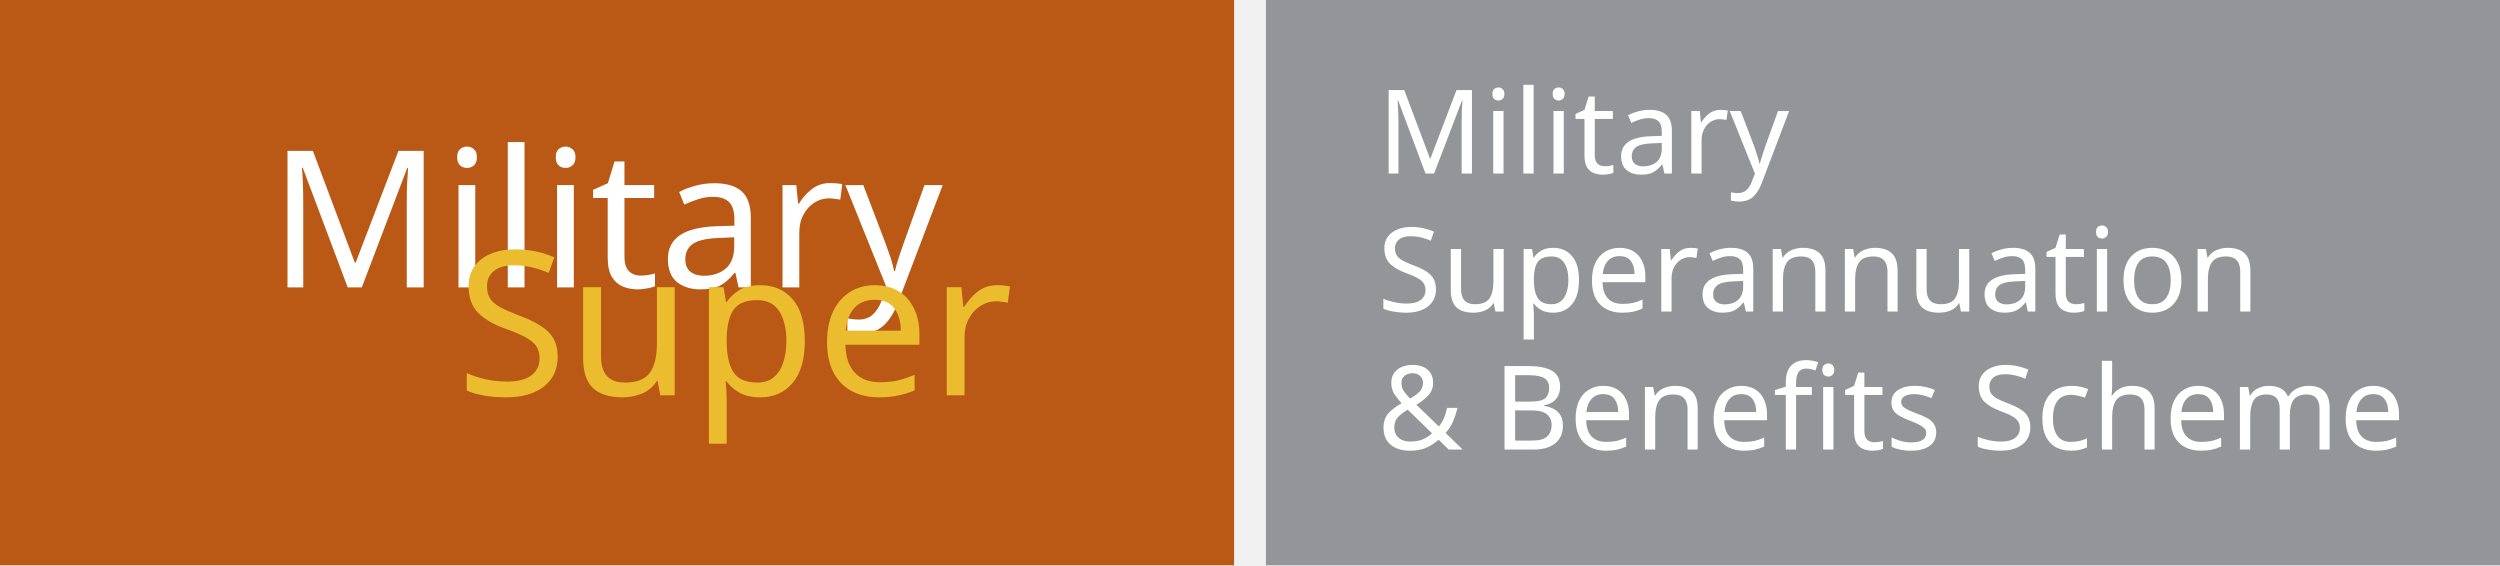
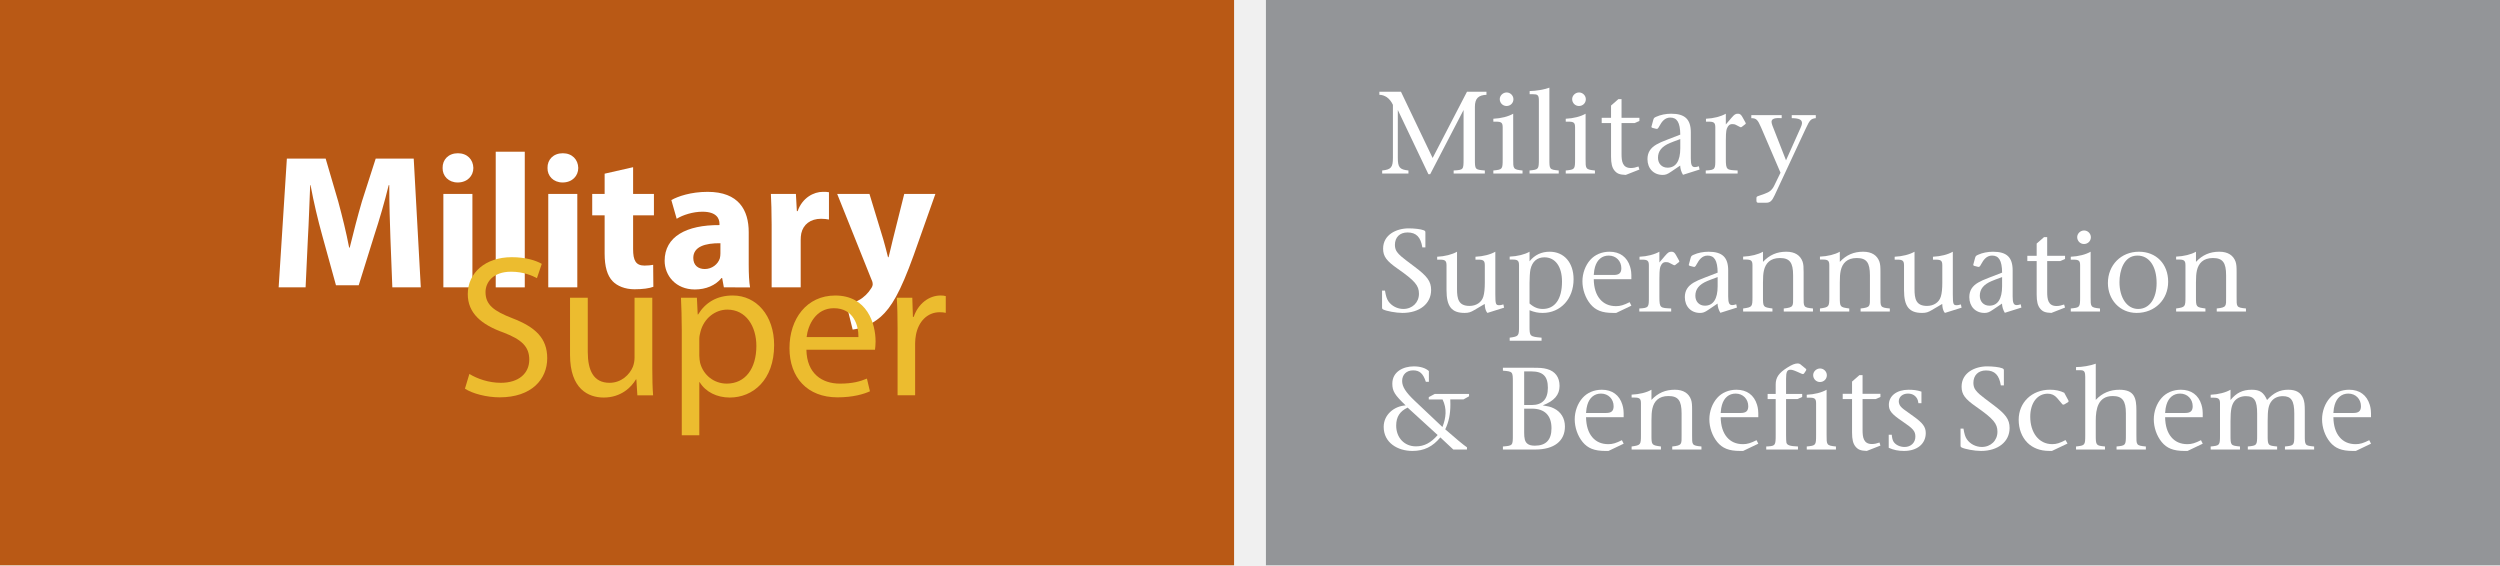
- <svg xmlns="http://www.w3.org/2000/svg" version="1.1" id="new_logo" x="0px" y="0px" width="235.5px" height="53.25px" viewBox="0 0 235.5 53.25" enable-background="new 0 0 235.5 53.25" xml:space="preserve">
-   <rect fill="#B95915" width="116.25" height="53.25" />
-   <rect x="119.25" fill="#939598" width="116.25" height="53.25" />
-   <rect x="25.332" y="14.292" fill="none" width="69.167" height="20.667" />
-   <text transform="matrix(1 0 0 1 25.332 27.0713)" fill="#FFFFFF" font-family="'MyriadPro-Bold'" font-size="18">Military</text>
-   <rect x="43" y="23.75" fill="none" width="51" height="20" />
-   <text transform="matrix(1 0 0 1 43 37.2402)" fill="#ECBC2F" font-family="'MyriadPro-Regular'" font-size="19">Super</text>
-   <rect x="129.75" y="8.25" fill="none" width="99.25" height="41.75" />
-   <text transform="matrix(1 0 0 1 129.75 16.3457)">
-     <tspan x="0" y="0" fill="#FFFFFF" font-family="'StoneSerifITC-Medium'" font-size="11">Military</tspan>
-     <tspan x="0" y="13" fill="#FFFFFF" font-family="'StoneSerifITC-Medium'" font-size="11">Superannuation</tspan>
-     <tspan x="0" y="26" fill="#FFFFFF" font-family="'StoneSerifITC-Medium'" font-size="11">&amp; Benefits Scheme</tspan>
-   </text>
+ <svg xmlns="http://www.w3.org/2000/svg" version="1.1" id="new_logo" x="0px" y="0px" width="323.667px" height="73.187px" viewBox="-43.085 -9.742 323.667 73.187" enable-background="new -43.085 -9.742 323.667 73.187" xml:space="preserve">
+   <rect x="-43.085" y="-9.742" fill="#B95915" width="159.772" height="73.187" />
+   <rect x="120.811" y="-9.742" fill="#939598" width="159.771" height="73.187" />
+   <rect x="-8.269" y="9.9" fill="none" width="95.061" height="28.404" />
+   <g enable-background="new    ">
+     <path fill="#FFFFFF" d="M7.461,21.081c-0.074-2.003-0.148-4.428-0.148-6.852H7.239c-0.519,2.127-1.212,4.501-1.855,6.456   L3.356,27.19H0.412l-1.781-6.455c-0.544-1.954-1.113-4.329-1.509-6.505h-0.049c-0.099,2.25-0.173,4.822-0.297,6.9l-0.297,6.332   h-3.488l1.064-16.671h5.021l1.632,5.565c0.52,1.93,1.039,4.007,1.41,5.961h0.074c0.47-1.93,1.039-4.131,1.583-5.986l1.781-5.541   h4.922l0.916,16.671H7.709L7.461,21.081z" />
+     <path fill="#FFFFFF" d="M18.2,12.003c0,1.039-0.792,1.88-2.028,1.88c-1.187,0-1.979-0.841-1.954-1.88   c-0.024-1.088,0.767-1.905,1.979-1.905C17.409,10.098,18.175,10.915,18.2,12.003z M14.316,27.462V15.367h3.76v12.095H14.316z" />
+     <path fill="#FFFFFF" d="M21.095,9.9h3.76v17.562h-3.76V9.9z" />
+     <path fill="#FFFFFF" d="M31.781,12.003c0,1.039-0.792,1.88-2.028,1.88c-1.187,0-1.979-0.841-1.954-1.88   c-0.024-1.088,0.767-1.905,1.979-1.905C30.99,10.098,31.756,10.915,31.781,12.003z M27.897,27.462V15.367h3.76v12.095H27.897z" />
+     <path fill="#FFFFFF" d="M38.881,11.904v3.463h2.696v2.771h-2.696v4.378c0,1.459,0.346,2.127,1.484,2.127   c0.47,0,0.841-0.049,1.113-0.099l0.025,2.844c-0.495,0.198-1.385,0.321-2.449,0.321c-1.212,0-2.226-0.42-2.82-1.039   c-0.692-0.717-1.039-1.88-1.039-3.586v-4.947h-1.608v-2.771h1.608v-2.622L38.881,11.904z" />
+     <path fill="#FFFFFF" d="M50.631,27.462l-0.222-1.212h-0.074c-0.792,0.965-2.028,1.484-3.463,1.484c-2.449,0-3.908-1.781-3.908-3.71   c0-3.142,2.82-4.65,7.099-4.625v-0.173c0-0.643-0.346-1.558-2.201-1.558c-1.237,0-2.548,0.42-3.339,0.915l-0.692-2.424   c0.841-0.47,2.498-1.063,4.7-1.063c4.032,0,5.318,2.375,5.318,5.219v4.205c0,1.163,0.049,2.275,0.173,2.943L50.631,27.462   L50.631,27.462z M50.186,21.748c-1.979-0.024-3.513,0.445-3.513,1.905c0,0.965,0.644,1.435,1.484,1.435   c0.94,0,1.707-0.618,1.954-1.385c0.049-0.198,0.074-0.42,0.074-0.643L50.186,21.748L50.186,21.748z" />
+     <path fill="#FFFFFF" d="M56.817,19.349c0-1.781-0.049-2.943-0.099-3.982h3.24l0.124,2.226h0.099   c0.619-1.756,2.103-2.498,3.265-2.498c0.346,0,0.52,0,0.792,0.049v3.537c-0.272-0.049-0.594-0.099-1.014-0.099   c-1.385,0-2.325,0.742-2.572,1.905c-0.05,0.248-0.074,0.544-0.074,0.841v6.134h-3.76L56.817,19.349L56.817,19.349z" />
+     <path fill="#FFFFFF" d="M69.482,15.367l1.806,5.937c0.198,0.717,0.445,1.607,0.594,2.25h0.074c0.173-0.643,0.371-1.558,0.544-2.25   l1.484-5.937h4.032l-2.82,7.964c-1.731,4.799-2.894,6.728-4.254,7.94c-1.311,1.138-2.696,1.533-3.636,1.657l-0.792-3.191   c0.47-0.074,1.063-0.297,1.632-0.643c0.569-0.297,1.188-0.891,1.559-1.509c0.124-0.174,0.198-0.371,0.198-0.544   c0-0.124-0.025-0.322-0.173-0.619l-4.427-11.056L69.482,15.367L69.482,15.367z" />
+   </g>
+   <rect x="16.013" y="22.899" fill="none" width="70.094" height="27.487" />
+   <g enable-background="new    ">
+     <path fill="#ECBC2F" d="M17.684,38.671c1.018,0.627,2.506,1.148,4.073,1.148c2.324,0,3.681-1.228,3.681-3.002   c0-1.645-0.94-2.585-3.315-3.498c-2.872-1.019-4.647-2.507-4.647-4.987c0-2.741,2.271-4.777,5.691-4.777   c1.802,0,3.107,0.417,3.89,0.861L26.43,26.27c-0.574-0.313-1.749-0.835-3.342-0.835c-2.402,0-3.315,1.436-3.315,2.637   c0,1.645,1.07,2.454,3.498,3.394c2.977,1.149,4.491,2.585,4.491,5.17c0,2.714-2.01,5.064-6.162,5.064   c-1.697,0-3.55-0.496-4.49-1.122L17.684,38.671z" />
+     <path fill="#ECBC2F" d="M41.366,37.992c0,1.306,0.026,2.454,0.104,3.446h-2.037l-0.13-2.063h-0.052   c-0.601,1.019-1.932,2.351-4.177,2.351c-1.984,0-4.36-1.098-4.36-5.536v-7.388h2.297v6.996c0,2.402,0.731,4.021,2.82,4.021   c1.54,0,2.611-1.07,3.028-2.088c0.13-0.34,0.209-0.758,0.209-1.175v-7.754h2.297L41.366,37.992L41.366,37.992z" />
+     <path fill="#ECBC2F" d="M45.181,32.928c0-1.619-0.052-2.925-0.104-4.125h2.063l0.104,2.167h0.052   c0.94-1.541,2.428-2.455,4.491-2.455c3.055,0,5.352,2.585,5.352,6.423c0,4.543-2.768,6.788-5.744,6.788   c-1.671,0-3.133-0.729-3.89-1.983h-0.052v6.866h-2.271L45.181,32.928L45.181,32.928z M47.452,36.295c0,0.34,0.052,0.653,0.104,0.94   c0.417,1.593,1.801,2.688,3.446,2.688c2.428,0,3.838-1.982,3.838-4.882c0-2.532-1.332-4.699-3.76-4.699   c-1.566,0-3.028,1.122-3.472,2.846c-0.079,0.287-0.157,0.627-0.157,0.939L47.452,36.295L47.452,36.295z" />
+     <path fill="#ECBC2F" d="M61.318,35.538c0.052,3.105,2.037,4.386,4.334,4.386c1.645,0,2.637-0.286,3.499-0.651l0.392,1.645   c-0.81,0.366-2.193,0.783-4.204,0.783c-3.89,0-6.213-2.559-6.213-6.37c0-3.811,2.245-6.814,5.926-6.814   c4.125,0,5.222,3.63,5.222,5.953c0,0.47-0.052,0.835-0.078,1.07L61.318,35.538L61.318,35.538z M68.054,33.894   c0.026-1.462-0.601-3.733-3.185-3.733c-2.324,0-3.342,2.141-3.524,3.733H68.054z" />
+     <path fill="#ECBC2F" d="M73.121,32.744c0-1.487-0.026-2.767-0.104-3.941h2.01l0.079,2.479h0.104   c0.574-1.696,1.958-2.768,3.499-2.768c0.261,0,0.444,0.026,0.652,0.079v2.167c-0.235-0.053-0.47-0.079-0.783-0.079   c-1.619,0-2.767,1.228-3.081,2.95c-0.052,0.313-0.104,0.68-0.104,1.071v6.734h-2.271L73.121,32.744L73.121,32.744z" />
+   </g>
+   <rect x="135.241" y="1.596" fill="none" width="136.407" height="57.379" />
+   <g enable-background="new    ">
+     <path fill="#FFFFFF" d="M147.866,4.088v6.744c0,1.376,0,1.391,1.286,1.497v0.393h-4.038V12.33c1.271-0.076,1.285-0.091,1.285-1.497   V4.497l-4.324,8.317h-0.227l-3.962-8.317v6.185c0,1.24,0.227,1.527,1.376,1.648v0.393h-3.402V12.33   c1.164-0.121,1.391-0.408,1.391-1.648v-6.85c-0.196-0.423-0.469-0.771-0.801-0.998c-0.287-0.181-0.605-0.302-0.953-0.302V2.138   h2.798l4.098,8.574l4.446-8.574h2.524v0.393C148.32,2.576,147.866,3,147.866,4.088z" />
+     <path fill="#FFFFFF" d="M150.253,12.723V12.33c1.179-0.121,1.209-0.136,1.209-1.497V6.75c0-0.604-0.166-0.741-0.861-0.741h-0.348   V5.631c1.013-0.045,1.936-0.288,2.57-0.65v5.852c0,1.27-0.03,1.376,1.21,1.497v0.393H150.253z M151.961,3.982   c-0.483,0-0.877-0.393-0.877-0.892c0-0.454,0.408-0.862,0.893-0.862c0.469,0,0.877,0.393,0.877,0.877   C152.854,3.604,152.46,3.982,151.961,3.982z" />
+     <path fill="#FFFFFF" d="M154.939,12.723V12.33c1.179-0.121,1.209-0.136,1.209-1.497V3.317c0-0.393-0.03-0.62-0.182-0.741   c-0.105-0.091-0.287-0.121-0.589-0.121h-0.424V2.047c0.847-0.015,1.83-0.182,2.556-0.438v9.224c0,1.361,0,1.376,1.21,1.497v0.393   H154.939z" />
+     <path fill="#FFFFFF" d="M159.626,12.723V12.33c1.179-0.121,1.209-0.136,1.209-1.497V6.75c0-0.604-0.166-0.741-0.861-0.741h-0.348   V5.631c1.013-0.045,1.936-0.288,2.57-0.65v5.852c0,1.27-0.03,1.376,1.21,1.497v0.393H159.626z M161.334,3.982   c-0.483,0-0.877-0.393-0.877-0.892c0-0.454,0.408-0.862,0.893-0.862c0.469,0,0.877,0.393,0.877,0.877   C162.227,3.604,161.833,3.982,161.334,3.982z" />
+     <path fill="#FFFFFF" d="M167.396,12.904c-0.801-0.03-1.134-0.167-1.467-0.575c-0.303-0.378-0.438-0.892-0.438-1.814V6.19h-1.209   V5.51h1.209V3.922l0.952-0.832h0.408v2.42h2.313v0.408l-0.621,0.272h-1.692c0,4.007,0,0,0,4.007c0,0.907,0.104,1.814,1.21,1.814   c0.332,0,0.635-0.075,0.982-0.196l0.121,0.393L167.396,12.904z" />
+     <path fill="#FFFFFF" d="M174.806,12.889c-0.229-0.378-0.35-0.787-0.363-1.195l-1.164,0.786c-0.499,0.348-0.74,0.424-1.104,0.424   c-1.164,0-1.967-0.832-1.967-2.042c0-0.847,0.379-1.437,1.149-1.89c0.363-0.212,0.741-0.378,1.452-0.65l1.646-0.635   c-0.015-1.603-0.438-2.208-1.299-2.208c-0.712,0-1.105,0.544-1.406,1.104c-0.047,0.09-0.183,0.363-0.317,0.363   c-0.03,0-0.076,0-0.121-0.015l-0.47-0.121c-0.09-0.03-0.137-0.091-0.12-0.151l0.228-0.847c0.075-0.272,0.12-0.317,0.393-0.438   c0.561-0.257,1.256-0.393,1.937-0.393c1.784,0,2.54,0.726,2.54,2.419v3.357c0,0.862,0.137,1.134,0.529,1.134   c0.136,0,0.271-0.03,0.514-0.106l0.092,0.423L174.806,12.889z M174.457,8.262c-0.756,0.272-1.013,0.378-1.346,0.514   c-1.043,0.438-1.542,1.043-1.542,1.905c0,0.756,0.499,1.286,1.24,1.286c1.073,0,1.647-0.862,1.647-2.525V8.262L174.457,8.262z" />
+     <path fill="#FFFFFF" d="M182.803,6.387l-0.349,0.272c-0.045,0.03-0.091,0.075-0.15,0.075c-0.045,0-0.105-0.03-0.137-0.045   l-0.498-0.257c-0.166-0.091-0.287-0.106-0.484-0.106c-0.348,0-0.544,0.197-0.695,0.575c-0.136,0.348-0.136,1.165-0.136,1.573v2.359   c0,1.467,0.121,1.421,1.526,1.497v0.393h-4.127V12.33c1.254-0.061,1.238-0.182,1.238-1.497V6.75c0-0.604-0.182-0.741-0.861-0.741   h-0.348V5.631c1.014-0.045,1.92-0.288,2.57-0.65v1.391l0.695-0.816c0.438-0.514,0.56-0.575,0.893-0.575   c0.241,0,0.393,0.121,0.574,0.454l0.378,0.681c0.03,0.061,0.046,0.09,0.046,0.121C182.939,6.296,182.894,6.326,182.803,6.387z" />
+     <path fill="#FFFFFF" d="M190.695,6.916l-4.021,8.619c-0.334,0.726-0.59,0.968-1.074,0.968h-1.073c-0.136,0-0.212-0.076-0.212-0.287   v-0.257c0-0.166,0.016-0.242,0.182-0.302l0.894-0.317c0.635-0.227,0.952-0.484,1.239-1.074l0.802-1.648l-2.525-5.882   c-0.423-0.983-0.62-1.179-1.255-1.179V5.162h3.932v0.393c-0.377,0-1.314-0.121-1.314,0.484c0,0.106,0.045,0.287,0.105,0.454   l1.77,4.521l1.904-4.25c0.105-0.242,0.166-0.423,0.166-0.56c0-0.454-0.361-0.635-1.33-0.65V5.162h3.115v0.393   C191.346,5.631,191.208,5.812,190.695,6.916z" />
+   </g>
+   <g enable-background="new    ">
+     <path fill="#FFFFFF" d="M138.491,30.771c-0.847,0-2.087-0.242-2.479-0.438c-0.151-0.076-0.167-0.121-0.167-0.317v-2.133h0.378   c0.121,0.711,0.228,1.059,0.439,1.376c0.423,0.62,1.179,0.998,1.936,0.998c1.164,0,2.025-0.831,2.025-1.966   c0-1.059-0.514-1.678-2.767-3.251c-1.406-0.982-1.875-1.572-1.875-2.585c0-1.814,1.724-2.631,3.312-2.631   c0.711,0,1.558,0.091,1.936,0.242c0.182,0.076,0.227,0.121,0.227,0.287v1.936h-0.394c-0.211-1.331-0.786-1.936-1.92-1.936   c-0.998,0-1.633,0.62-1.633,1.618c0,0.363,0.105,0.695,0.287,0.922c0.333,0.408,0.303,0.438,2.269,1.905   c1.617,1.209,2.132,1.875,2.132,3.009C142.196,29.577,140.699,30.771,138.491,30.771z" />
+     <path fill="#FFFFFF" d="M149.483,30.771c-0.166-0.182-0.272-0.469-0.317-0.802c-0.016-0.136-0.03-0.227-0.03-0.362l-1.331,0.786   c-0.483,0.287-0.756,0.378-1.27,0.378c-1.679,0-2.344-0.832-2.344-2.949v-3.206c0-0.604-0.182-0.741-0.862-0.741h-0.348v-0.378   c0.998-0.045,1.936-0.288,2.57-0.65v4.839c0,1.255,0.182,2.178,1.618,2.178c0.862,0,1.558-0.454,1.784-1.195   c0.136-0.423,0.196-1.073,0.196-1.784v-2.269c0-0.604-0.166-0.741-0.847-0.741h-0.362v-0.378c1.013-0.045,1.936-0.288,2.57-0.65   c0,2.419,0,5.534,0,5.534c0,1.301,0.075,1.392,0.529,1.392c0.136,0,0.272-0.03,0.514-0.106l0.091,0.424L149.483,30.771z" />
+     <path fill="#FFFFFF" d="M156.648,30.771c-0.605,0-1.059-0.091-1.709-0.348v2.041c0,1.331,0.015,1.376,1.558,1.512v0.394h-4.128   v-0.394c1.179-0.166,1.209-0.211,1.209-1.512v-7.863c0-0.604-0.181-0.741-0.861-0.741h-0.348v-0.378   c1.013-0.045,1.936-0.272,2.57-0.635v1.24c0.681-0.847,1.572-1.24,2.601-1.24c1.86,0,3.101,1.391,3.101,3.569   C160.641,28.957,158.946,30.771,156.648,30.771z M156.86,23.573c-0.938,0-1.573,0.544-1.8,1.558   c-0.076,0.348-0.121,1.165-0.121,1.754v2.662c0.574,0.514,1.104,0.71,1.709,0.71c1.572,0,2.495-1.27,2.495-3.538   C159.144,24.753,158.267,23.573,156.86,23.573z" />
+     <path fill="#FFFFFF" d="M166.158,30.771h-0.394c-1.452,0-2.283-0.348-2.949-1.149c-0.665-0.816-1.028-1.905-1.028-2.949   c0-1.028,0.379-2.057,1.013-2.767c0.604-0.681,1.498-1.059,2.496-1.059c1.346,0,2.283,0.696,2.66,1.936   c0.137,0.454,0.183,0.816,0.166,1.618h-4.869c0.017,1.104,0.289,1.98,0.803,2.586c0.499,0.59,1.18,0.907,2.087,0.907   c0.56,0,0.998-0.137,1.754-0.515l0.228,0.454L166.158,30.771z M165.189,23.347c-0.861,0-1.497,0.529-1.77,1.467   c-0.09,0.287-0.121,0.529-0.166,1.043h2.602c0.68,0,0.969-0.257,0.969-0.877C166.824,24.058,166.143,23.347,165.189,23.347z" />
+     <path fill="#FFFFFF" d="M174.201,24.254l-0.349,0.272c-0.045,0.03-0.091,0.075-0.151,0.075c-0.045,0-0.104-0.03-0.136-0.045   l-0.499-0.257c-0.166-0.091-0.287-0.106-0.484-0.106c-0.348,0-0.543,0.197-0.694,0.575c-0.136,0.348-0.136,1.165-0.136,1.573v2.358   c0,1.467,0.121,1.422,1.526,1.497v0.394h-4.128v-0.394c1.255-0.061,1.239-0.181,1.239-1.497v-4.083   c0-0.604-0.183-0.741-0.861-0.741h-0.349v-0.378c1.014-0.045,1.921-0.288,2.57-0.65v1.391l0.695-0.816   c0.438-0.514,0.561-0.575,0.893-0.575c0.242,0,0.394,0.121,0.574,0.454l0.379,0.681c0.029,0.061,0.045,0.09,0.045,0.121   C174.337,24.163,174.291,24.193,174.201,24.254z" />
+     <path fill="#FFFFFF" d="M179.644,30.756c-0.229-0.378-0.35-0.786-0.363-1.194l-1.164,0.786c-0.498,0.348-0.74,0.424-1.104,0.424   c-1.164,0-1.967-0.832-1.967-2.042c0-0.847,0.379-1.437,1.149-1.89c0.363-0.212,0.741-0.378,1.452-0.65l1.646-0.635   c-0.015-1.603-0.438-2.208-1.299-2.208c-0.711,0-1.104,0.544-1.406,1.104c-0.047,0.09-0.183,0.363-0.317,0.363   c-0.03,0-0.076,0-0.121-0.015l-0.469-0.121c-0.091-0.03-0.138-0.091-0.121-0.151l0.228-0.847c0.075-0.272,0.121-0.317,0.394-0.438   c0.56-0.257,1.255-0.393,1.937-0.393c1.783,0,2.539,0.726,2.539,2.419v3.357c0,0.862,0.137,1.134,0.529,1.134   c0.136,0,0.271-0.03,0.514-0.105l0.092,0.424L179.644,30.756z M179.294,26.129c-0.756,0.272-1.012,0.378-1.346,0.514   c-1.043,0.438-1.541,1.043-1.541,1.906c0,0.756,0.498,1.285,1.239,1.285c1.073,0,1.647-0.862,1.647-2.525V26.129L179.294,26.129z" />
+     <path fill="#FFFFFF" d="M187.853,30.59v-0.394c1.301-0.136,1.21-0.302,1.21-1.497v-2.797c0-1.648-0.438-2.238-1.709-2.238   c-1.255,0-1.858,0.681-2.071,1.618c-0.091,0.408-0.121,0.862-0.121,1.558c0,1.859,0,0,0,1.859c0,1.316,0.016,1.331,1.226,1.497   v0.394h-3.796v-0.394c1.18-0.166,1.209-0.211,1.209-1.497v-4.098c0-0.604-0.182-0.741-0.86-0.741h-0.349v-0.378   c1.014-0.045,1.937-0.272,2.57-0.635v1.315c0.848-0.907,1.814-1.315,3.024-1.315c1.134,0,1.813,0.484,2.103,1.285   c0.121,0.363,0.135,0.696,0.135,1.376v3.19c0,1.286-0.059,1.377,1.211,1.497v0.394L187.853,30.59L187.853,30.59z" />
+     <path fill="#FFFFFF" d="M197.8,30.59v-0.394c1.301-0.136,1.209-0.302,1.209-1.497v-2.797c0-1.648-0.438-2.238-1.709-2.238   c-1.254,0-1.858,0.681-2.07,1.618c-0.091,0.408-0.121,0.862-0.121,1.558c0,1.859,0,0,0,1.859c0,1.316,0.016,1.331,1.225,1.497   v0.394h-3.795v-0.394c1.18-0.166,1.209-0.211,1.209-1.497v-4.098c0-0.604-0.182-0.741-0.86-0.741h-0.349v-0.378   c1.014-0.045,1.937-0.272,2.57-0.635v1.315c0.848-0.907,1.814-1.315,3.023-1.315c1.135,0,1.814,0.484,2.103,1.285   c0.121,0.363,0.136,0.696,0.136,1.376v3.19c0,1.286-0.06,1.377,1.211,1.497v0.394L197.8,30.59L197.8,30.59z" />
+     <path fill="#FFFFFF" d="M208.714,30.771c-0.166-0.182-0.271-0.469-0.316-0.802c-0.016-0.136-0.029-0.227-0.029-0.362l-1.332,0.786   c-0.482,0.287-0.756,0.378-1.27,0.378c-1.68,0-2.344-0.832-2.344-2.949v-3.206c0-0.604-0.182-0.741-0.862-0.741h-0.349v-0.378   c0.998-0.045,1.937-0.288,2.57-0.65v4.839c0,1.255,0.182,2.178,1.618,2.178c0.862,0,1.558-0.454,1.784-1.195   c0.137-0.423,0.195-1.073,0.195-1.784v-2.269c0-0.604-0.166-0.741-0.846-0.741h-0.363v-0.378c1.014-0.045,1.937-0.288,2.57-0.65   c0,2.419,0,5.534,0,5.534c0,1.301,0.075,1.392,0.529,1.392c0.137,0,0.271-0.03,0.514-0.106l0.092,0.424L208.714,30.771z" />
+     <path fill="#FFFFFF" d="M216.471,30.756c-0.228-0.378-0.349-0.786-0.363-1.194l-1.164,0.786c-0.499,0.348-0.741,0.424-1.104,0.424   c-1.164,0-1.965-0.832-1.965-2.042c0-0.847,0.377-1.437,1.148-1.89c0.363-0.212,0.741-0.378,1.452-0.65l1.647-0.635   c-0.016-1.603-0.438-2.208-1.301-2.208c-0.711,0-1.104,0.544-1.406,1.104c-0.045,0.09-0.182,0.363-0.316,0.363   c-0.03,0-0.076,0-0.121-0.015l-0.469-0.121c-0.092-0.03-0.137-0.091-0.121-0.151l0.227-0.847c0.076-0.272,0.121-0.317,0.395-0.438   c0.56-0.257,1.255-0.393,1.936-0.393c1.784,0,2.54,0.726,2.54,2.419v3.357c0,0.862,0.136,1.134,0.529,1.134   c0.136,0,0.272-0.03,0.515-0.105l0.09,0.424L216.471,30.756z M216.123,26.129c-0.756,0.272-1.014,0.378-1.347,0.514   c-1.043,0.438-1.542,1.043-1.542,1.906c0,0.756,0.499,1.285,1.24,1.285c1.072,0,1.646-0.862,1.646-2.525v-1.18H216.123z" />
+     <path fill="#FFFFFF" d="M222.501,30.771c-0.801-0.03-1.133-0.167-1.467-0.575c-0.302-0.378-0.438-0.892-0.438-1.814v-4.324h-1.209   v-0.681h1.209v-1.588l0.953-0.832h0.408v2.419h2.313v0.408l-0.62,0.272h-1.692c0,4.007,0,0,0,4.007   c0,0.907,0.104,1.814,1.209,1.814c0.332,0,0.636-0.075,0.982-0.196l0.121,0.394L222.501,30.771z" />
+     <path fill="#FFFFFF" d="M225.012,30.59v-0.394c1.179-0.12,1.209-0.136,1.209-1.497v-4.083c0-0.604-0.166-0.741-0.861-0.741h-0.348   v-0.378c1.013-0.045,1.937-0.288,2.569-0.65v5.852c0,1.271-0.029,1.377,1.211,1.497v0.394H225.012z M226.72,21.85   c-0.483,0-0.877-0.393-0.877-0.892c0-0.454,0.408-0.862,0.893-0.862c0.469,0,0.877,0.393,0.877,0.877   C227.612,21.472,227.218,21.85,226.72,21.85z" />
+     <path fill="#FFFFFF" d="M233.539,30.771c-2.192,0-3.721-1.724-3.721-3.871c0-2.314,1.694-4.053,4.021-4.053   c2.238,0,3.781,1.588,3.781,3.886C237.621,29.048,235.897,30.771,233.539,30.771z M233.645,23.347   c-1.784,0-2.329,1.981-2.329,3.433c0,2.041,0.982,3.478,2.42,3.478c1.451,0,2.389-1.315,2.389-3.356   C236.125,24.723,235.156,23.347,233.645,23.347z" />
+     <path fill="#FFFFFF" d="M243.91,30.59v-0.394c1.301-0.136,1.211-0.302,1.211-1.497v-2.797c0-1.648-0.438-2.238-1.709-2.238   c-1.256,0-1.859,0.681-2.072,1.618c-0.09,0.408-0.121,0.862-0.121,1.558c0,1.859,0,0,0,1.859c0,1.316,0.016,1.331,1.226,1.497   v0.394h-3.795v-0.394c1.179-0.166,1.209-0.211,1.209-1.497v-4.098c0-0.604-0.183-0.741-0.86-0.741h-0.349v-0.378   c1.013-0.045,1.937-0.272,2.57-0.635v1.315c0.847-0.907,1.813-1.315,3.024-1.315c1.133,0,1.813,0.484,2.102,1.285   c0.121,0.363,0.136,0.696,0.136,1.376v3.19c0,1.286-0.062,1.377,1.21,1.497v0.394L243.91,30.59L243.91,30.59z" />
+   </g>
+   <g enable-background="new    ">
+     <path fill="#FFFFFF" d="M146.385,41.97h-1.709c0.016,0.287,0.016,0.5,0.016,0.637c0,1.299-0.212,2.283-0.666,3.234   c1.24,1.09,2.435,2.088,2.813,2.329v0.287h-1.77c-0.394-0.362-1.558-1.451-1.679-1.571c-0.982,1.193-2.102,1.754-3.614,1.754   c-1.905,0-3.72-1.06-3.72-3.115c0-1.588,1.361-2.691,2.843-2.782c-1.406-1.347-1.724-1.83-1.724-2.813   c0-1.558,1.422-2.238,2.782-2.238c0.847,0,1.513,0.213,1.951,0.604v1.392h-0.394c-0.348-1.072-0.802-1.48-1.648-1.48   c-0.846,0-1.421,0.544-1.421,1.376c0,0.739,0.469,1.467,1.633,2.569l3.584,3.389c0.469-1.18,0.604-2.391,0.015-3.568h-1.784v-0.303   l0.771-0.408h4.445v0.303L146.385,41.97z M139.156,43.028c-0.998,0.469-1.481,1.193-1.481,2.328c0,1.572,1.059,2.691,2.556,2.691   c1.073,0,1.936-0.453,2.813-1.467L139.156,43.028z" />
+     <path fill="#FFFFFF" d="M155.681,48.457h-4.189v-0.394c1.286-0.105,1.286-0.121,1.286-1.498v-6.805c0-1.391,0-1.406-1.286-1.512   v-0.378h3.751c0.997,0,1.421,0.015,1.965,0.166c1.044,0.286,1.618,1.044,1.618,2.192s-0.695,1.951-2.177,2.51   c0.695,0.121,0.998,0.166,1.451,0.395c0.893,0.438,1.422,1.27,1.422,2.344C159.521,47.368,158.115,48.457,155.681,48.457z    M155.136,38.341h-0.892v4.354h0.982c1.376,0,2.087-0.756,2.087-2.223C157.313,38.961,156.679,38.341,155.136,38.341z    M155.242,43.164h-0.998v3.101c0,0.695,0.075,1.194,0.438,1.451c0.211,0.167,0.514,0.242,0.952,0.242   c1.437,0,2.147-0.756,2.147-2.253C157.782,44.042,156.905,43.164,155.242,43.164z" />
+     <path fill="#FFFFFF" d="M165.16,48.64h-0.394c-1.452,0-2.283-0.349-2.949-1.15c-0.665-0.815-1.028-1.904-1.028-2.947   c0-1.027,0.379-2.057,1.014-2.768c0.604-0.682,1.497-1.06,2.495-1.06c1.346,0,2.283,0.695,2.66,1.937   c0.137,0.453,0.183,0.815,0.166,1.617h-4.869c0.016,1.104,0.289,1.98,0.802,2.586c0.499,0.59,1.18,0.908,2.087,0.908   c0.56,0,0.998-0.138,1.754-0.516l0.228,0.454L165.16,48.64z M164.191,41.214c-0.861,0-1.497,0.529-1.77,1.467   c-0.09,0.287-0.121,0.529-0.167,1.043h2.602c0.68,0,0.969-0.257,0.969-0.877C165.826,41.925,165.145,41.214,164.191,41.214z" />
+     <path fill="#FFFFFF" d="M173.414,48.457v-0.394c1.301-0.137,1.211-0.303,1.211-1.498v-2.795c0-1.648-0.438-2.238-1.709-2.238   c-1.256,0-1.859,0.681-2.071,1.617c-0.091,0.408-0.121,0.863-0.121,1.559c0,1.859,0,0,0,1.859c0,1.315,0.015,1.33,1.226,1.496   v0.395h-3.796v-0.395c1.179-0.166,1.209-0.211,1.209-1.496V42.47c0-0.605-0.182-0.742-0.86-0.742h-0.349v-0.377   c1.013-0.045,1.937-0.271,2.57-0.636v1.315c0.847-0.907,1.813-1.315,3.024-1.315c1.133,0,1.813,0.483,2.102,1.285   c0.121,0.362,0.136,0.694,0.136,1.376v3.189c0,1.287-0.062,1.377,1.21,1.498v0.394H173.414z" />
+     <path fill="#FFFFFF" d="M182.589,48.64h-0.393c-1.451,0-2.283-0.349-2.949-1.15c-0.664-0.815-1.027-1.904-1.027-2.947   c0-1.027,0.379-2.057,1.014-2.768c0.604-0.682,1.497-1.06,2.495-1.06c1.347,0,2.283,0.695,2.661,1.937   c0.136,0.453,0.182,0.815,0.166,1.617h-4.869c0.016,1.104,0.288,1.98,0.802,2.586c0.499,0.59,1.181,0.908,2.087,0.908   c0.561,0,0.998-0.138,1.754-0.516l0.228,0.454L182.589,48.64z M181.623,41.214c-0.861,0-1.498,0.529-1.77,1.467   c-0.091,0.287-0.121,0.529-0.167,1.043h2.603c0.68,0,0.967-0.257,0.967-0.877C183.255,41.925,182.576,41.214,181.623,41.214z" />
+     <path fill="#FFFFFF" d="M190.708,38.267l-0.211,0.316c-0.047,0.061-0.092,0.105-0.166,0.105c-0.047,0-0.106-0.016-0.168-0.045   l-0.543-0.242c-0.516-0.228-0.711-0.272-0.894-0.272c-0.438,0-0.574,0.257-0.574,1.164v1.966h2.087v0.395l-0.619,0.271h-1.468   v4.643c0,0.469,0.015,0.877,0.045,0.998c0.091,0.349,0.484,0.453,1.497,0.498v0.395h-4.111v-0.395c0.09,0,0.181-0.015,0.256-0.015   c0.923-0.062,0.969-0.166,0.969-1.481v-4.643h-1.044v-0.666h1.044v-1.225c0-0.907,0.408-1.497,1.512-2.192   c0.605-0.378,0.969-0.529,1.361-0.529c0.121,0,0.242,0.045,0.316,0.105l0.666,0.545c0.061,0.045,0.105,0.091,0.105,0.136   C190.77,38.146,190.77,38.175,190.708,38.267z" />
+     <path fill="#FFFFFF" d="M190.83,48.457v-0.394c1.178-0.121,1.209-0.137,1.209-1.498v-4.082c0-0.604-0.166-0.74-0.861-0.74h-0.348   v-0.379c1.012-0.045,1.936-0.286,2.569-0.649v5.853c0,1.271-0.03,1.377,1.21,1.496v0.395L190.83,48.457L190.83,48.457z    M192.537,39.717c-0.482,0-0.877-0.394-0.877-0.894c0-0.452,0.408-0.86,0.894-0.86c0.469,0,0.877,0.394,0.877,0.877   C193.43,39.339,193.037,39.717,192.537,39.717z" />
+     <path fill="#FFFFFF" d="M198.6,48.64c-0.802-0.031-1.134-0.168-1.468-0.576c-0.301-0.377-0.438-0.892-0.438-1.813v-4.323h-1.209   v-0.682h1.209v-1.588l0.953-0.832h0.408v2.42h2.313v0.408l-0.619,0.271h-1.693c0,4.008,0,0,0,4.008c0,0.906,0.105,1.813,1.21,1.813   c0.332,0,0.635-0.075,0.981-0.196l0.121,0.395L198.6,48.64z" />
+     <path fill="#FFFFFF" d="M203.423,48.64c-0.758,0-1.332-0.121-1.981-0.408v-1.694h0.394c0.031,0.379,0.092,0.696,0.242,0.923   c0.271,0.408,0.832,0.665,1.422,0.665c0.815,0,1.392-0.56,1.392-1.33c0-0.711-0.259-1.028-1.694-1.996   c-1.391-0.938-1.738-1.376-1.738-2.133c0-1.164,1.028-1.95,2.541-1.95c0.59,0,1.072,0.045,1.678,0.242v1.497h-0.393   c-0.045-0.288-0.076-0.408-0.152-0.56c-0.227-0.408-0.604-0.682-1.209-0.682c-0.68,0-1.18,0.424-1.18,0.998   c0,0.227,0.092,0.499,0.242,0.665c0.258,0.287,0.258,0.287,1.646,1.271c1.211,0.863,1.604,1.377,1.604,2.179   C206.235,47.716,205.13,48.64,203.423,48.64z" />
+     <path fill="#FFFFFF" d="M213.386,48.64c-0.848,0-2.088-0.242-2.479-0.438c-0.152-0.076-0.168-0.121-0.168-0.317V45.75h0.379   c0.121,0.711,0.228,1.06,0.438,1.376c0.423,0.62,1.179,0.998,1.937,0.998c1.164,0,2.024-0.831,2.024-1.966   c0-1.06-0.515-1.679-2.767-3.251c-1.406-0.982-1.875-1.572-1.875-2.586c0-1.814,1.724-2.631,3.312-2.631   c0.711,0,1.558,0.09,1.937,0.242c0.182,0.074,0.227,0.121,0.227,0.287v1.936h-0.395c-0.211-1.332-0.785-1.936-1.92-1.936   c-0.998,0-1.633,0.619-1.633,1.617c0,0.363,0.105,0.695,0.287,0.922c0.333,0.409,0.303,0.439,2.27,1.905   c1.617,1.21,2.131,1.876,2.131,3.01C217.091,47.444,215.593,48.64,213.386,48.64z" />
+     <path fill="#FFFFFF" d="M224.649,42.333l-0.483,0.287c-0.031,0.016-0.092,0.029-0.137,0.029s-0.091-0.029-0.136-0.09l-0.666-0.787   c-0.317-0.362-0.71-0.545-1.194-0.545c-1.375,0-2.269,1.227-2.269,2.979c0,2.011,1.073,3.554,2.843,3.554   c0.561,0,0.982-0.137,1.725-0.529l0.258,0.453l-2.012,0.953h-0.363c-1.193,0-2.146-0.394-2.813-1.059   c-0.74-0.741-1.135-1.801-1.135-2.979c0-2.224,1.693-3.887,4.053-3.887c0.727,0,1.314,0.137,1.846,0.395l0.545,1.013   c0.015,0.03,0.015,0.062,0.015,0.091C224.725,42.257,224.71,42.287,224.649,42.333z" />
+     <path fill="#FFFFFF" d="M230.938,48.457v-0.394c1.179-0.121,1.209-0.137,1.209-1.498v-2.795c0-1.633-0.469-2.238-1.708-2.238   c-1.904,0-2.193,1.693-2.193,3.176v1.859c0,1.361,0.03,1.377,1.195,1.496v0.395h-3.75v-0.395c1.164-0.135,1.193-0.149,1.193-1.496   v-7.516c0-0.303-0.029-0.515-0.105-0.65c-0.09-0.15-0.24-0.211-0.453-0.211h-0.635v-0.408c0.816,0,1.799-0.166,2.555-0.438v4.688   c0.849-0.907,1.86-1.315,3.07-1.315c1.95,0,2.191,1.089,2.191,2.661v3.189c0,1.302-0.045,1.377,1.226,1.498v0.394h-3.795V48.457z" />
+     <path fill="#FFFFFF" d="M240.128,48.64h-0.393c-1.451,0-2.283-0.349-2.949-1.15c-0.664-0.815-1.027-1.904-1.027-2.947   c0-1.027,0.379-2.057,1.014-2.768c0.604-0.682,1.497-1.06,2.495-1.06c1.346,0,2.282,0.695,2.661,1.937   c0.136,0.453,0.182,0.815,0.166,1.617h-4.869c0.016,1.104,0.288,1.98,0.802,2.586c0.499,0.59,1.181,0.908,2.087,0.908   c0.561,0,0.998-0.138,1.754-0.516l0.228,0.454L240.128,48.64z M239.162,41.214c-0.861,0-1.498,0.529-1.77,1.467   c-0.092,0.287-0.121,0.529-0.167,1.043h2.603c0.68,0,0.967-0.257,0.967-0.877C240.794,41.925,240.115,41.214,239.162,41.214z" />
+     <path fill="#FFFFFF" d="M252.74,48.457v-0.394c1.178-0.121,1.209-0.137,1.209-1.498V43.8c0-1.662-0.394-2.253-1.482-2.253   c-0.619,0-1.133,0.228-1.451,0.636c-0.408,0.514-0.514,1.104-0.514,2.615v1.77c0,1.361,0.015,1.377,1.225,1.496v0.395h-3.795   v-0.395c1.179-0.119,1.209-0.135,1.209-1.496V43.8c0-1.662-0.348-2.253-1.467-2.253c-0.604,0-1.119,0.228-1.438,0.604   c-0.408,0.498-0.544,1.148-0.544,2.646v1.769c0,1.361,0.015,1.377,1.226,1.498v0.394h-3.795v-0.394   c1.178-0.121,1.209-0.137,1.209-1.498v-4.082c0-0.59-0.183-0.74-0.861-0.74h-0.348v-0.379c1.012-0.045,1.936-0.286,2.569-0.649   v1.331c0.757-0.923,1.558-1.331,2.752-1.331c1.06,0,1.542,0.349,1.979,1.331c0.832-0.923,1.648-1.331,2.738-1.331   c1.014,0,1.617,0.349,1.936,1.104c0.166,0.394,0.212,0.832,0.212,1.588v3.16c0,1.361,0,1.377,1.21,1.496v0.395L252.74,48.457   L252.74,48.457z" />
+     <path fill="#FFFFFF" d="M261.914,48.64h-0.393c-1.452,0-2.283-0.349-2.949-1.15c-0.664-0.815-1.027-1.904-1.027-2.947   c0-1.027,0.379-2.057,1.014-2.768c0.604-0.682,1.497-1.06,2.494-1.06c1.347,0,2.283,0.695,2.662,1.937   c0.136,0.453,0.182,0.815,0.166,1.617h-4.869c0.016,1.104,0.287,1.98,0.802,2.586c0.499,0.59,1.181,0.908,2.087,0.908   c0.561,0,0.998-0.138,1.754-0.516l0.227,0.454L261.914,48.64z M260.946,41.214c-0.86,0-1.497,0.529-1.769,1.467   c-0.092,0.287-0.121,0.529-0.168,1.043h2.603c0.681,0,0.968-0.257,0.968-0.877C262.58,41.925,261.899,41.214,260.946,41.214z" />
+   </g>
</svg>
